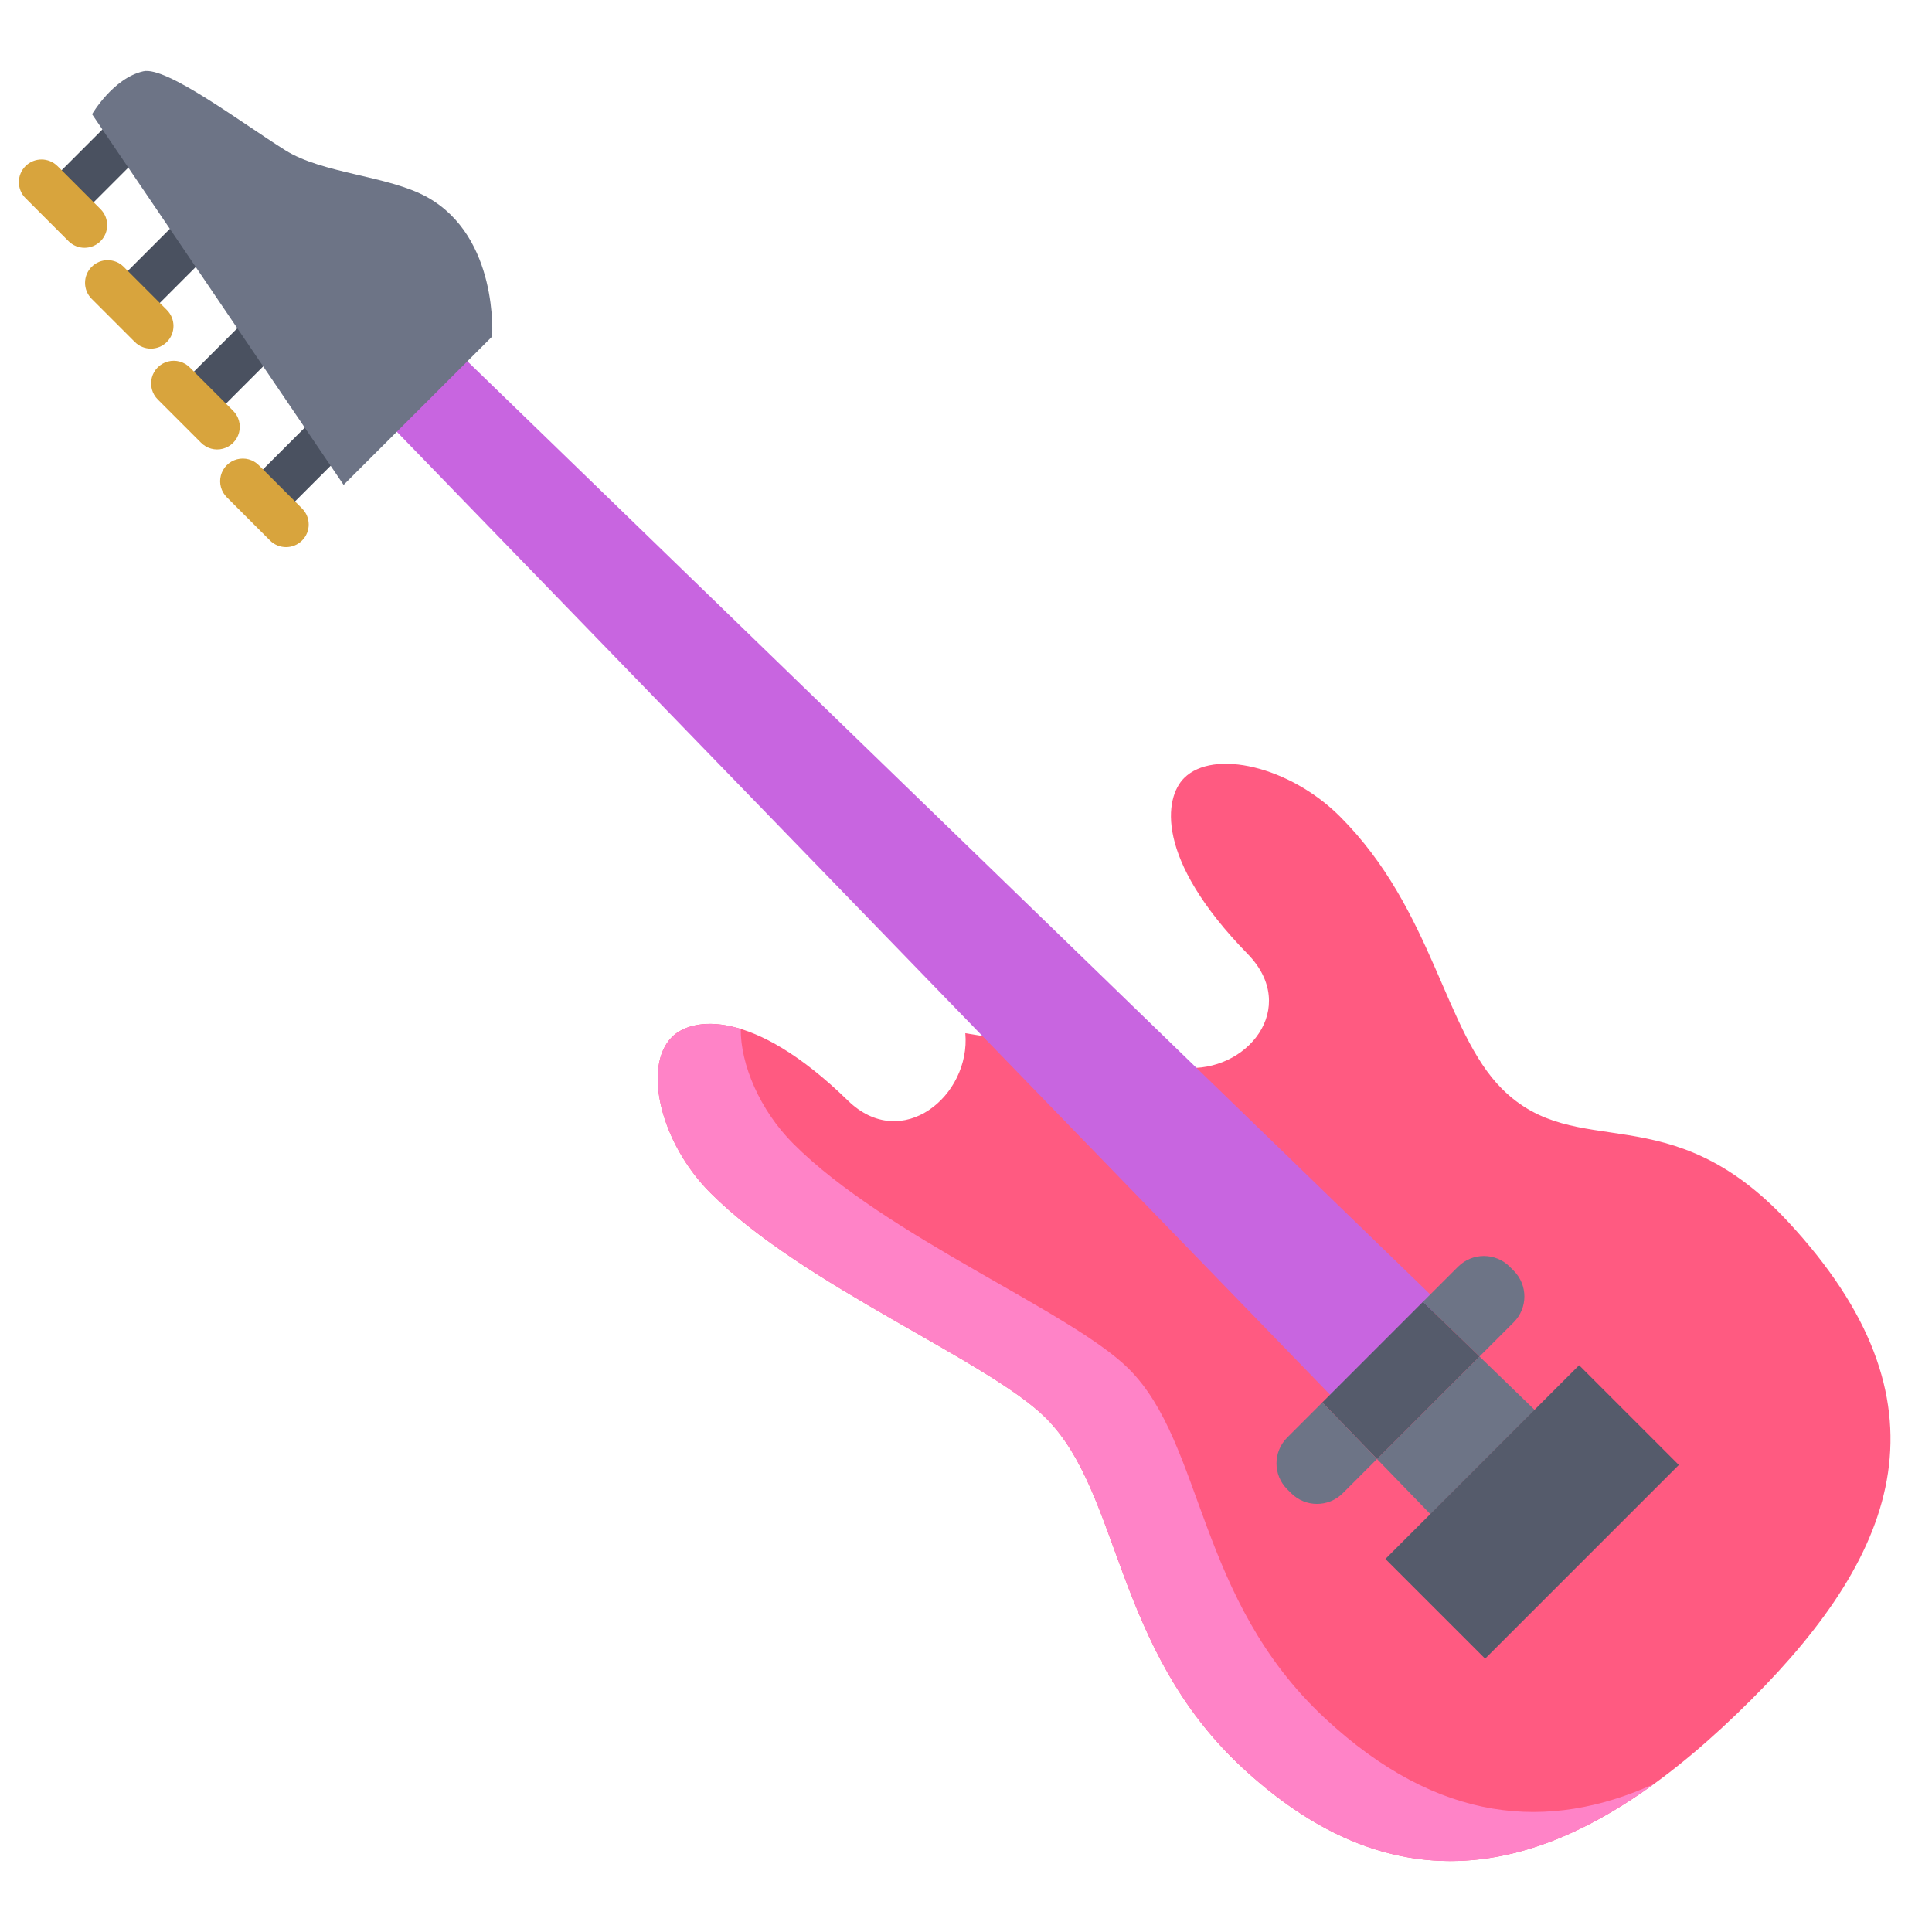
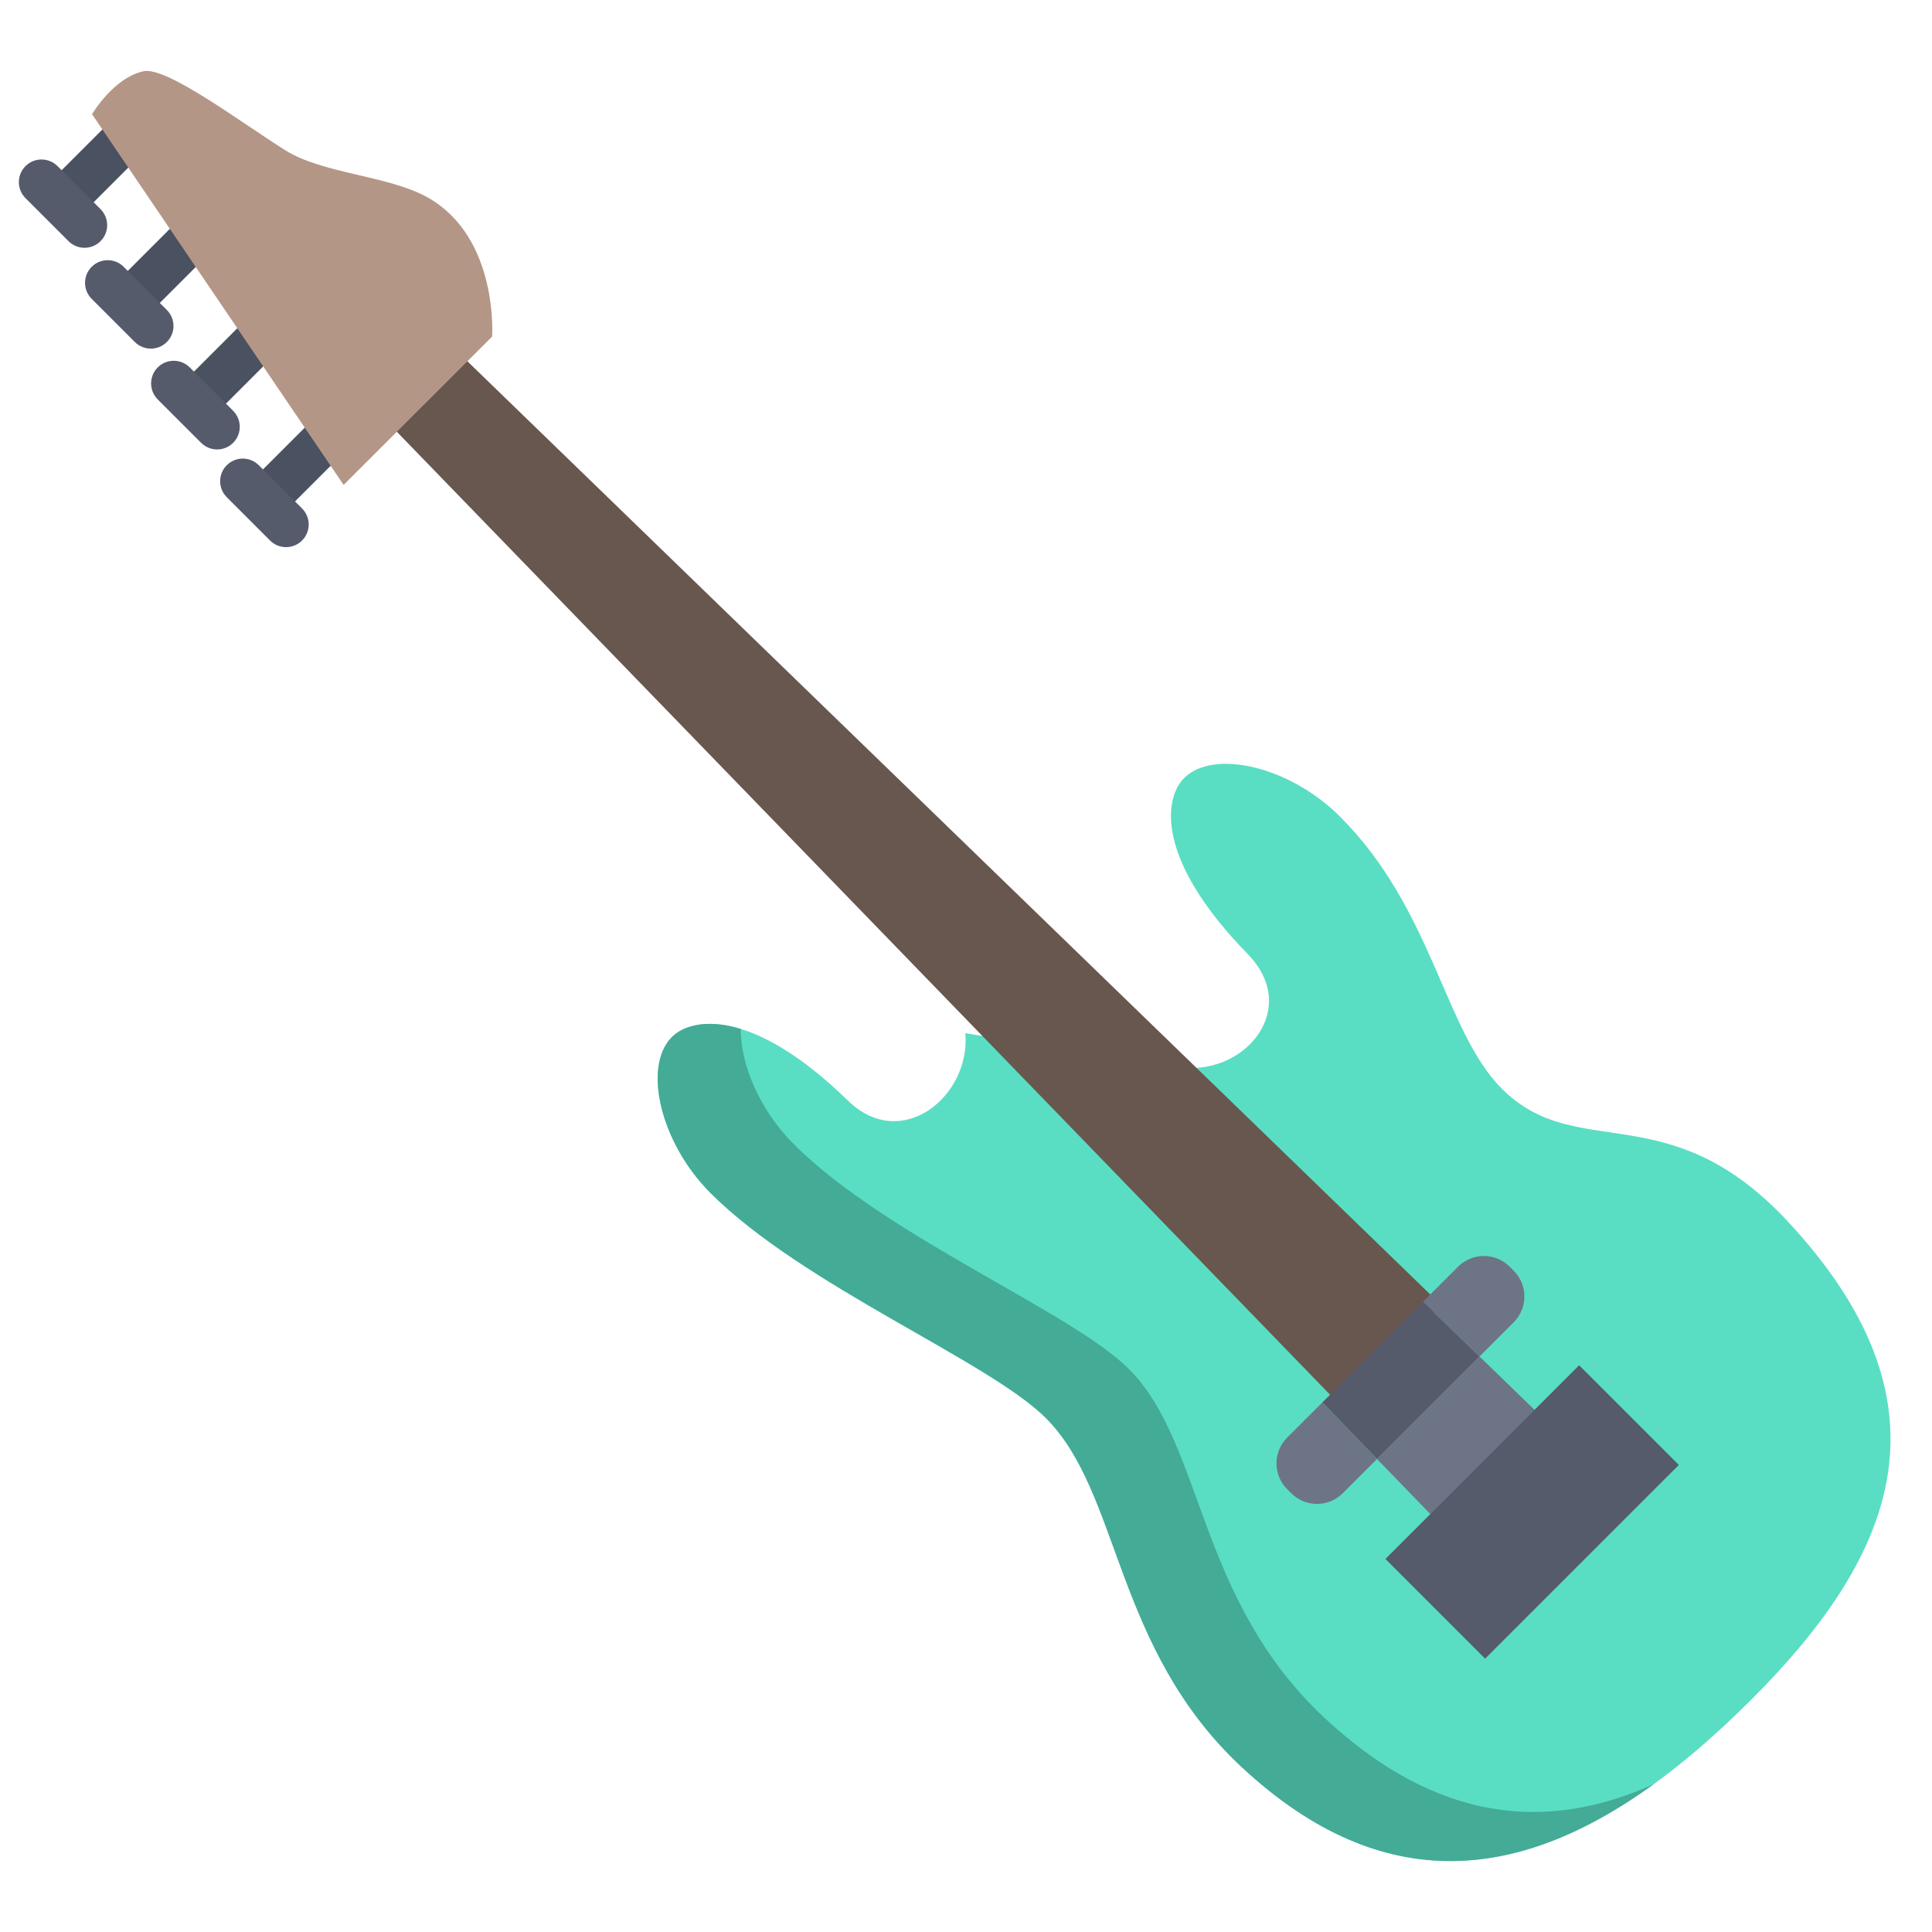
<svg xmlns="http://www.w3.org/2000/svg" id="Layer_1" height="512" viewBox="0 0 512 512" width="512" data-name="Layer 1">
-   <path d="m473.78 323.69c-31.66-34.02-55.83-15.23-75.77-35.17-15.25-15.24-18.21-47.44-42.89-72.12-13.29-13.29-33.52-18.02-41.33-10.2-5.15 5.14-7.97 21.17 16.85 46.61 13.93 14.28-.26 31.61-16.86 30.13l-.39.4-57.57-9.54c1.48 16.6-16.84 31.79-31.12 17.86-25.45-24.82-41.48-22-46.62-16.85-7.82 7.81-3.08 28.05 10.2 41.33 24.68 24.68 73.66 44.42 88.9 59.66 19.94 19.94 17.92 60.89 51.94 92.55 47.81 44.47 93.51 23.56 135.11-18.04 39.09-39.09 54.03-78.81 9.55-126.62z" fill="#ff5a81" />
-   <path d="m351.117 455.35c-34.02-31.66-32-72.61-51.94-92.55-15.24-15.24-64.22-34.98-88.9-59.66-8.972-8.972-14.038-21.116-13.975-30.462-9.224-2.832-15.385-.71-18.222 2.132-7.82 7.81-3.08 28.05 10.2 41.33 24.68 24.68 73.66 44.42 88.9 59.66 19.94 19.94 17.92 60.89 51.94 92.55 38.055 35.4 74.772 29.37 109.15 4.46-27.888 12.608-57.104 10.49-87.153-17.46z" fill="#ff83c7" />
+   <path d="m473.78 323.69c-31.66-34.02-55.83-15.23-75.77-35.17-15.25-15.24-18.21-47.44-42.89-72.12-13.29-13.29-33.52-18.02-41.33-10.2-5.15 5.14-7.97 21.17 16.85 46.61 13.93 14.28-.26 31.61-16.86 30.13l-.39.4-57.57-9.54c1.48 16.6-16.84 31.79-31.12 17.86-25.45-24.82-41.48-22-46.62-16.85-7.82 7.81-3.08 28.05 10.2 41.33 24.68 24.68 73.66 44.42 88.9 59.66 19.94 19.94 17.92 60.89 51.94 92.55 47.81 44.47 93.51 23.56 135.11-18.04 39.09-39.09 54.03-78.81 9.55-126.62z" fill="#59DEC3" />
+   <path d="m351.117 455.35c-34.02-31.66-32-72.61-51.94-92.55-15.24-15.24-64.22-34.98-88.9-59.66-8.972-8.972-14.038-21.116-13.975-30.462-9.224-2.832-15.385-.71-18.222 2.132-7.82 7.81-3.08 28.05 10.2 41.33 24.68 24.68 73.66 44.42 88.9 59.66 19.94 19.94 17.92 60.89 51.94 92.55 38.055 35.4 74.772 29.37 109.15 4.46-27.888 12.608-57.104 10.49-87.153-17.46z" fill="#44AB96" />
  <path d="m406.71 373.66-27.62 27.62-14.17-14.63 27.16-27.16z" fill="#6d7486" />
-   <path d="m116.75 88.85-18.48 18.46.01.01 257.15 265.34 26.66-26.66z" fill="#c865e0" />
+   <path d="m116.75 88.85-18.48 18.46.01.01 257.15 265.34 26.66-26.66z" fill="#68574E" />
  <path d="m369.812 381.996h72.606v37.378h-72.606z" fill="#555b6b" transform="matrix(.707 -.707 .707 .707 -164.379 404.524)" />
  <g fill="#4a5160">
    <path d="m66.191 118.405h24.023v12h-24.023z" transform="matrix(.707 -.707 .707 .707 -65.063 91.732)" />
    <path d="m47.734 92.101h25.101v12h-25.101z" transform="matrix(.707 -.707 .707 .707 -51.711 71.36)" />
    <path d="m30.356 65.796h24.022v12h-24.022z" transform="matrix(.707 -.707 .707 .707 -38.359 50.986)" />
    <path d="m12.819 39.111h24.023v12h-24.023z" transform="matrix(.707 -.707 .707 .707 -24.625 30.77)" />
  </g>
-   <path d="m80.051 134.755-11.437-11.436a6 6 0 1 0 -8.485 8.485l11.436 11.437a6 6 0 0 0 8.486-8.486z" fill="#d8a43d" />
-   <path d="m61.752 108.832-11.437-11.432a6 6 0 1 0 -8.485 8.485l11.437 11.436a6 6 0 1 0 8.485-8.485z" fill="#d8a43d" />
-   <path d="m44.216 82.146-11.437-11.436a6 6 0 1 0 -8.486 8.485l11.437 11.437a6 6 0 1 0 8.486-8.486z" fill="#d8a43d" />
-   <path d="m26.679 55.461-11.436-11.437a6 6 0 0 0 -8.486 8.485l11.437 11.437a6 6 0 0 0 8.485-8.485z" fill="#d8a43d" />
-   <path d="m113.15 52.22c-10.34-5.71-27.66-6.17-37.58-12.42-11.79-7.41-31.47-22.29-37.59-20.91-8.02 1.81-13.58 11.38-13.58 11.38l66.66 98.23 39.36-39.31s1.81-26.42-17.27-36.97z" fill="#6d7486" />
+   <path d="m80.051 134.755-11.437-11.436a6 6 0 1 0 -8.485 8.485l11.436 11.437a6 6 0 0 0 8.486-8.486z" fill="#555B6B" />
+   <path d="m61.752 108.832-11.437-11.432a6 6 0 1 0 -8.485 8.485l11.437 11.436a6 6 0 1 0 8.485-8.485z" fill="#555B6B" />
+   <path d="m44.216 82.146-11.437-11.436a6 6 0 1 0 -8.486 8.485l11.437 11.437a6 6 0 1 0 8.486-8.486z" fill="#555B6B" />
+   <path d="m26.679 55.461-11.436-11.437a6 6 0 0 0 -8.486 8.485l11.437 11.437a6 6 0 0 0 8.485-8.485z" fill="#555B6B" />
+   <path d="m113.15 52.22c-10.34-5.71-27.66-6.17-37.58-12.42-11.79-7.41-31.47-22.29-37.59-20.91-8.02 1.81-13.58 11.38-13.58 11.38l66.66 98.23 39.36-39.31s1.81-26.42-17.27-36.97z" fill="#B49687" />
  <path d="m401.15 336.75a9.675 9.675 0 0 1 0 13.67l-9.07 9.07-14.99-14.49 9.32-9.32a9.675 9.675 0 0 1 13.67 0z" fill="#6d7486" />
  <path d="m392.08 359.49-27.16 27.16-14.49-14.99 26.66-26.66z" fill="#555b6b" />
  <path d="m350.43 371.66 14.49 14.99-9.07 9.07a9.675 9.675 0 0 1 -13.67 0l-1.07-1.07a9.675 9.675 0 0 1 0-13.67z" fill="#6d7486" />
</svg>
